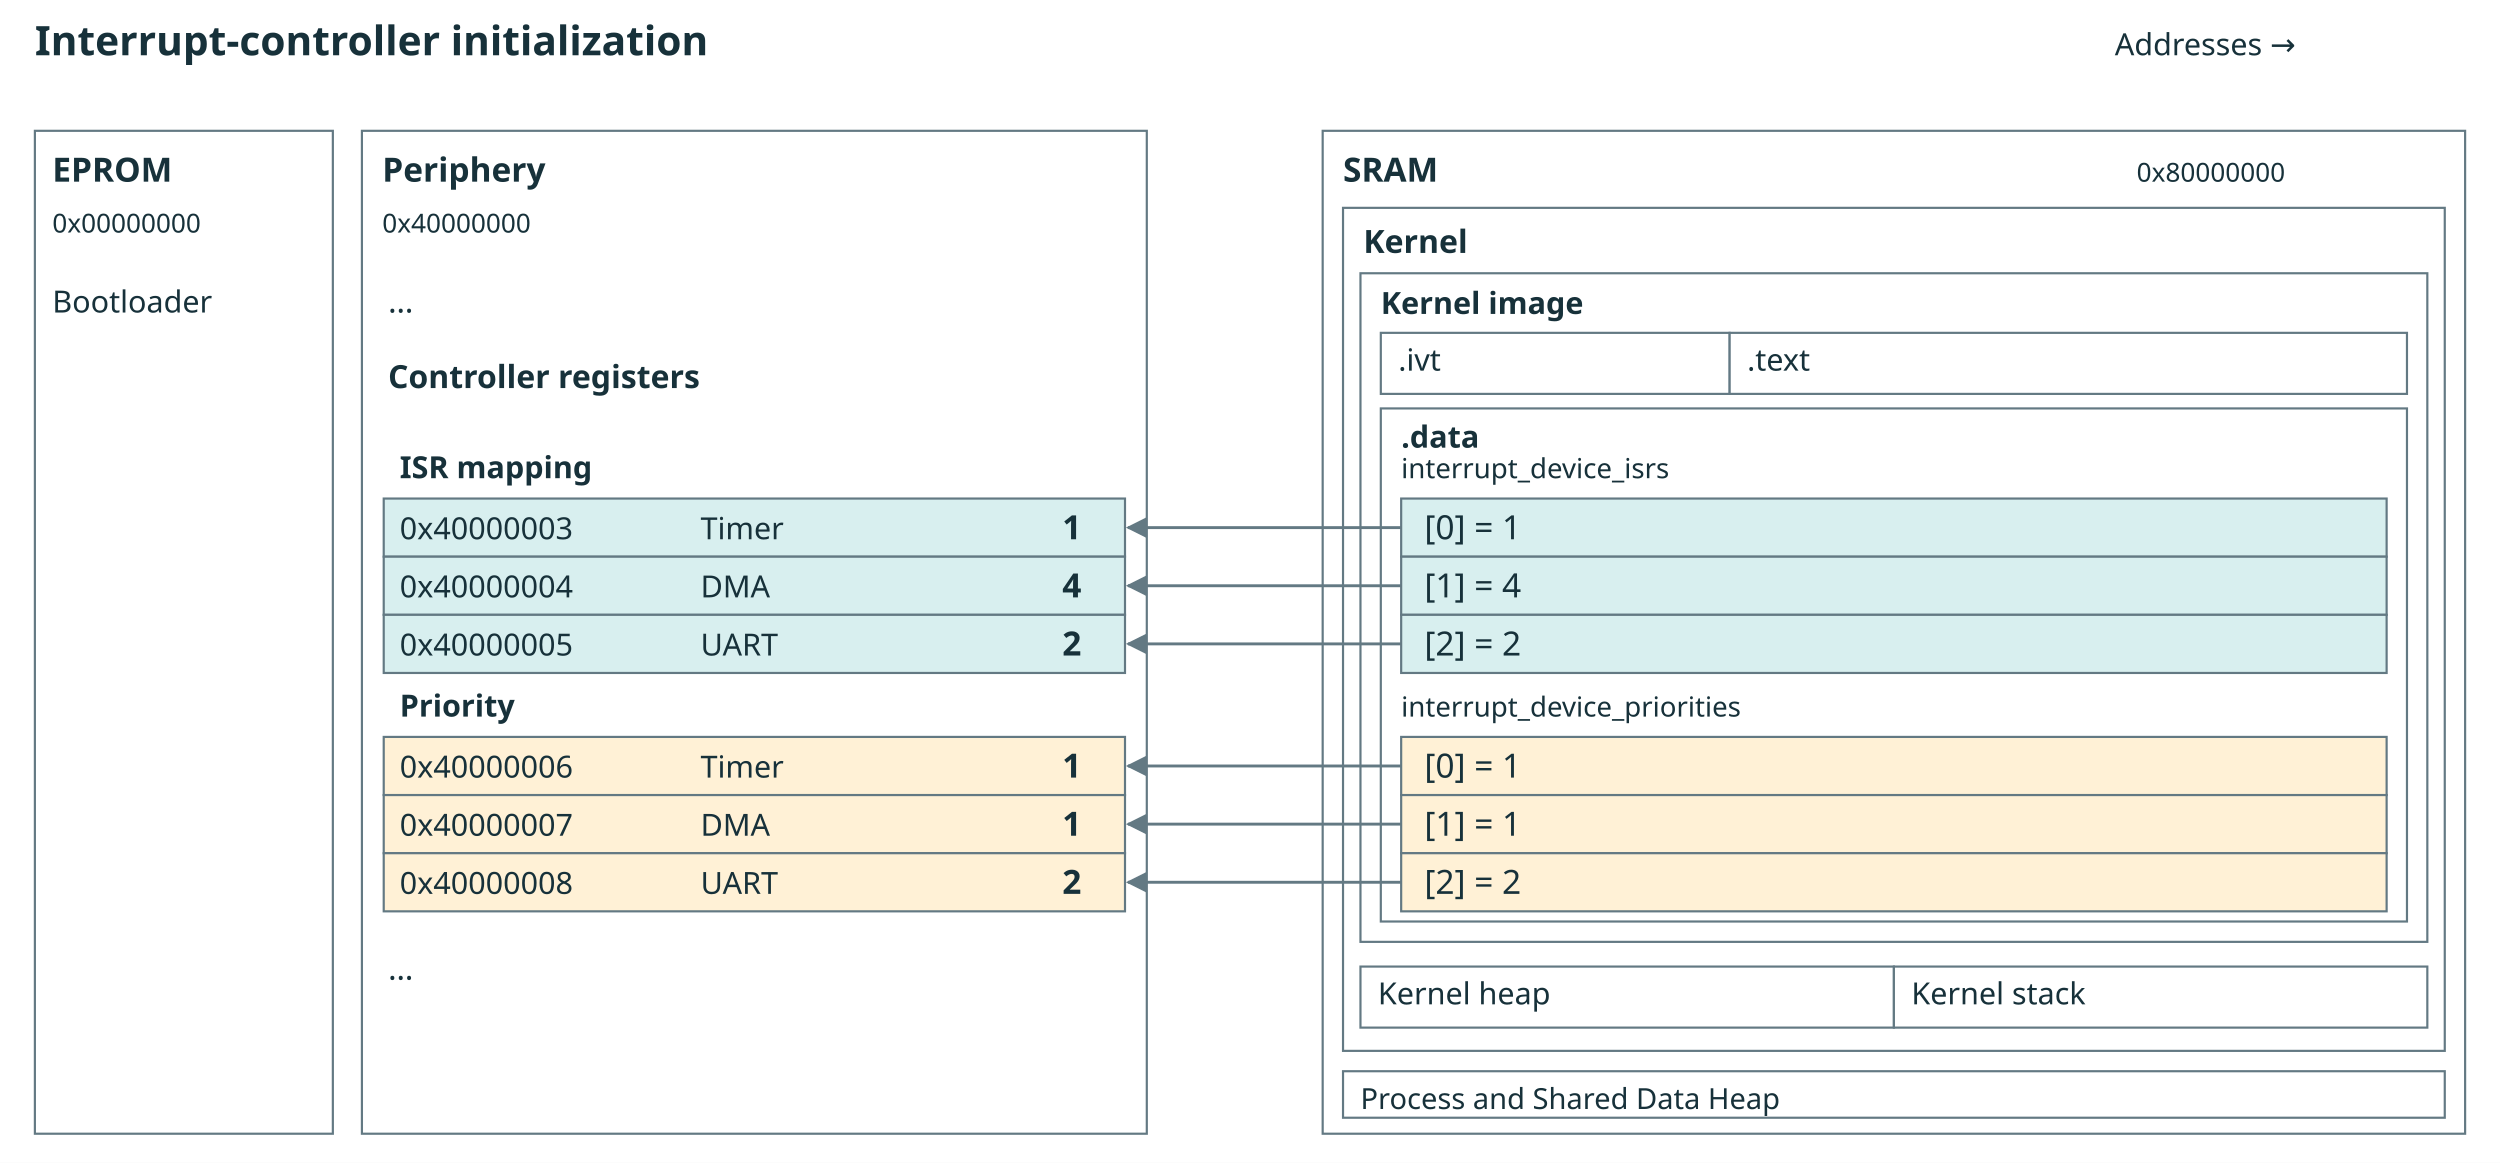
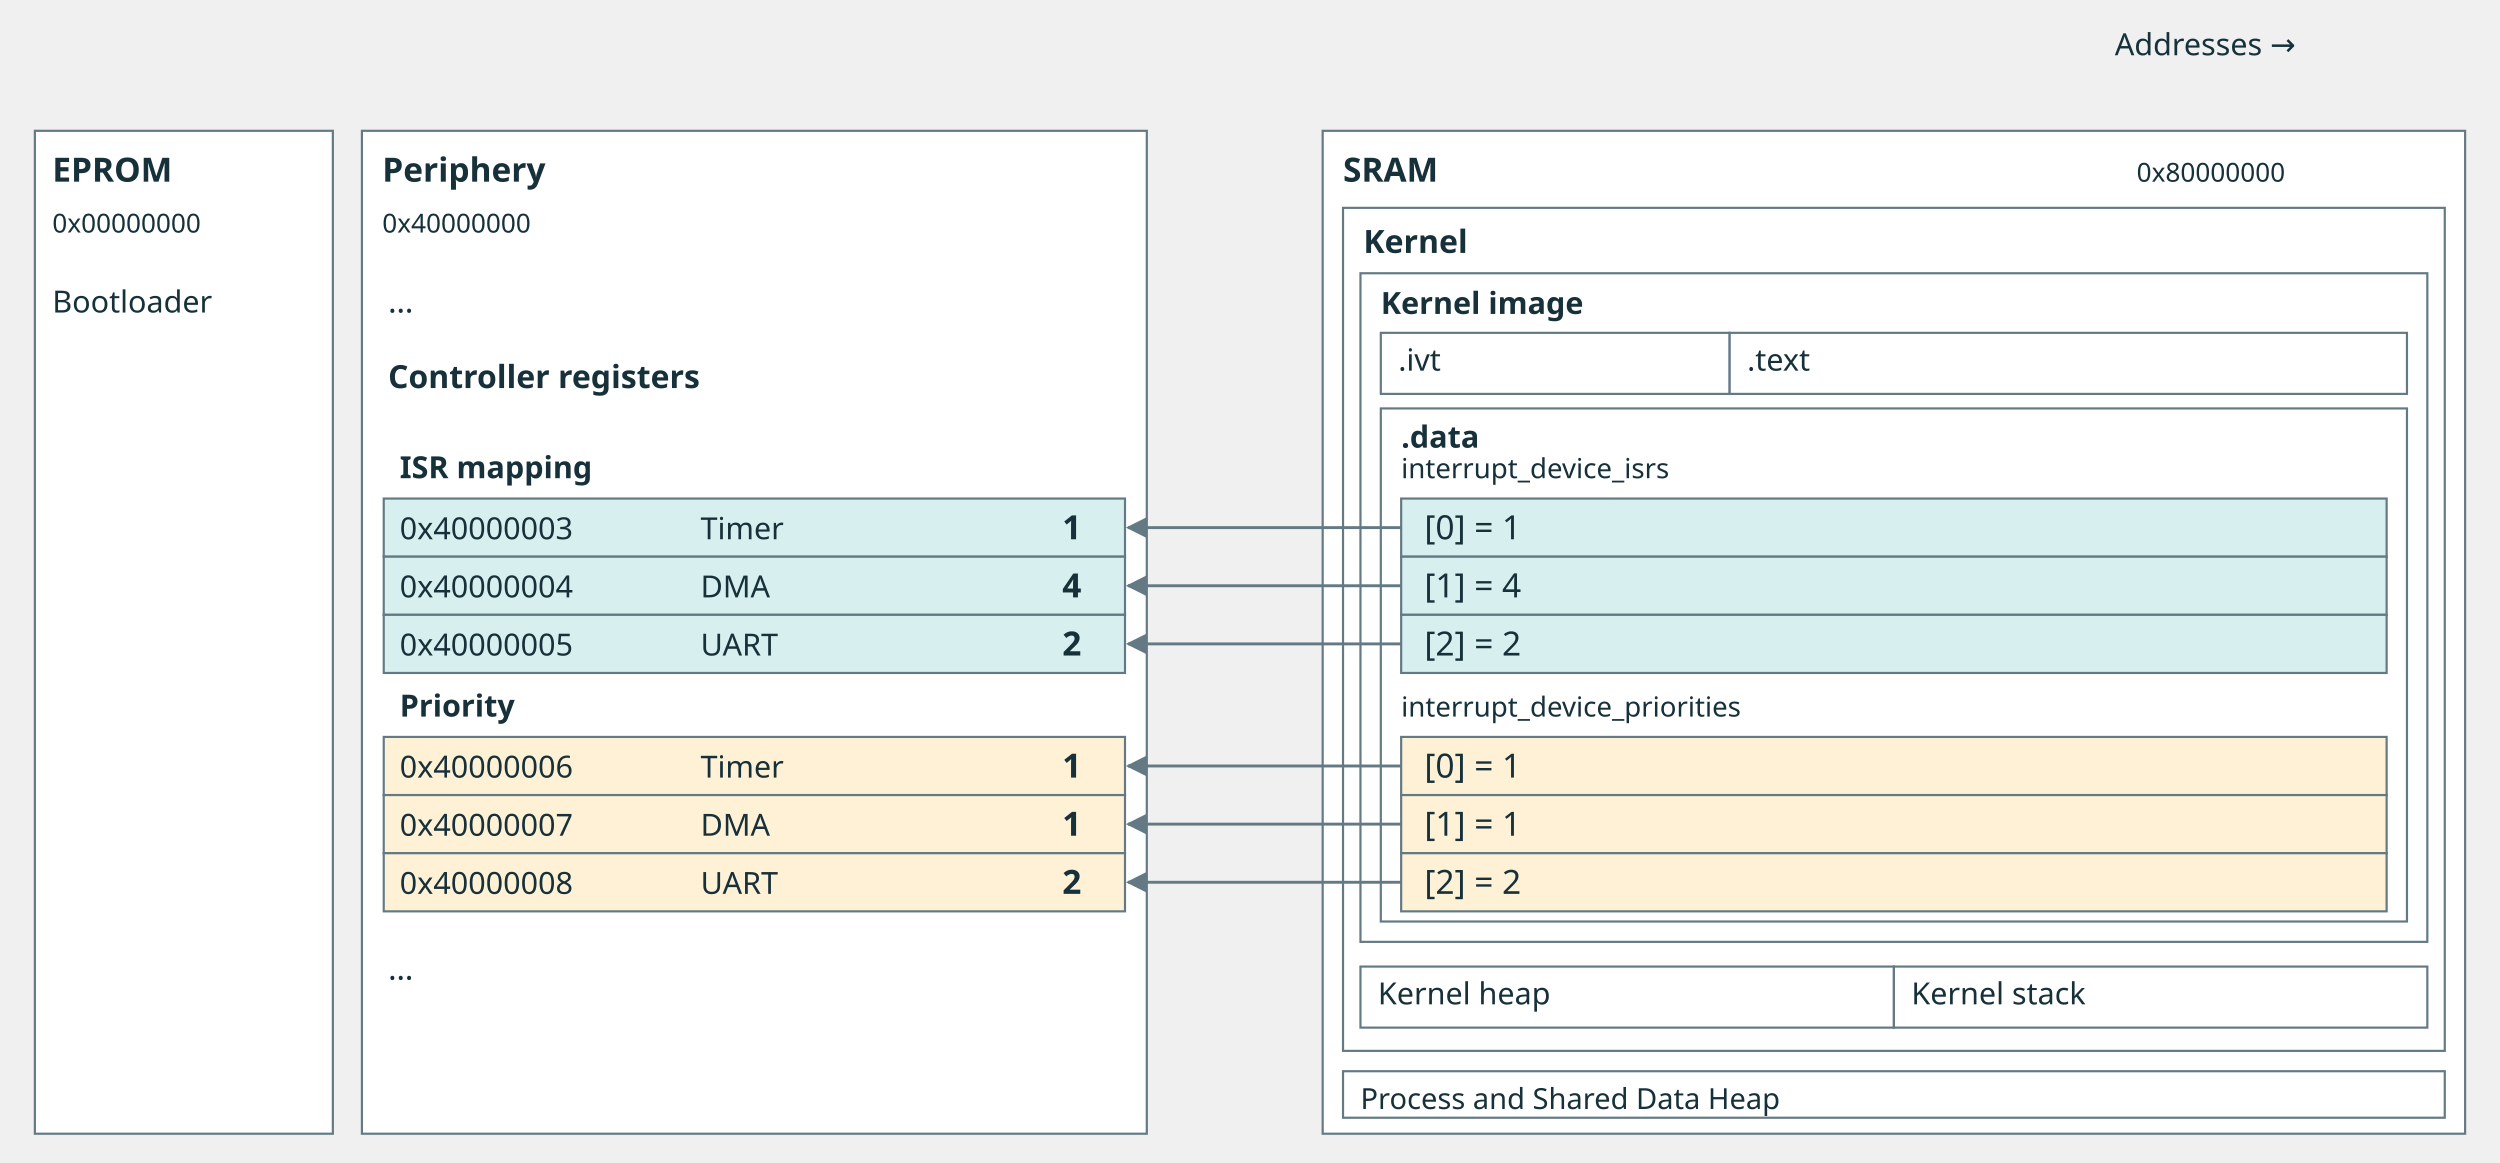
<svg xmlns="http://www.w3.org/2000/svg" width="1720" height="800" viewBox="0 0 1720 800" role="img" aria-labelledby="title desc">
  <defs>
    <marker id="arrow" viewBox="0 0 10 10" refX="9" refY="5" markerWidth="7" markerHeight="7" orient="auto-start-reverse">
      <path d="M 0 0 L 10 5 L 0 10 z" fill="#167b84" />
    </marker>
  </defs>
-   <rect width="100%" height="100%" fill="white" />
  <g font-family="Cantarell, sans-serif" fill="#17313a">
-     <text x="24" y="38" font-size="28" font-weight="bold" text-anchor="start">Interrupt-controller initialization</text>
    <text x="1455" y="38" font-size="21" font-weight="normal" text-anchor="start">Addresses →</text>
    <rect x="24" y="90" width="205" height="690" fill="#ffffff" stroke="#637983" stroke-width="1.5" />
    <text x="36" y="125" font-size="23" font-weight="bold" text-anchor="start">EPROM</text>
    <text x="36" y="160" font-size="18" font-weight="normal" text-anchor="start">0x00000000</text>
    <text x="36" y="215" font-size="21" font-weight="normal" text-anchor="start">Bootloader</text>
    <rect x="249" y="90" width="540" height="690" fill="#ffffff" stroke="#637983" stroke-width="1.5" />
    <text x="263" y="125" font-size="23" font-weight="bold" text-anchor="start">Periphery</text>
    <text x="263" y="160" font-size="18" font-weight="normal" text-anchor="start">0x40000000</text>
    <text x="267" y="215" font-size="22" font-weight="normal" text-anchor="start">…</text>
    <text x="267" y="267" font-size="22" font-weight="bold" text-anchor="start">Controller registers</text>
    <text x="275" y="329" font-size="21" font-weight="bold" text-anchor="start">ISR mapping</text>
    <text x="275" y="493" font-size="21" font-weight="bold" text-anchor="start">Priority</text>
    <text x="267" y="674" font-size="22" font-weight="normal" text-anchor="start">…</text>
    <rect x="910" y="90" width="786" height="690" fill="#ffffff" stroke="#637983" stroke-width="1.5" />
    <text x="924" y="125" font-size="23" font-weight="bold" text-anchor="start">SRAM</text>
    <text x="1470" y="125" font-size="18" font-weight="normal" text-anchor="start">0x80000000</text>
    <rect x="924" y="143" width="758" height="580" fill="#ffffff" stroke="#637983" stroke-width="1.5" />
    <text x="938" y="174" font-size="22" font-weight="bold" text-anchor="start">Kernel</text>
    <rect x="936" y="188" width="734" height="460" fill="#ffffff" stroke="#637983" stroke-width="1.5" />
    <text x="950" y="216" font-size="21" font-weight="bold" text-anchor="start">Kernel image</text>
    <rect x="950" y="229" width="240" height="42" fill="#ffffff" stroke="#637983" stroke-width="1.5" />
    <text x="962" y="255" font-size="21" font-weight="normal" text-anchor="start">.ivt</text>
    <rect x="1190" y="229" width="466" height="42" fill="#ffffff" stroke="#637983" stroke-width="1.5" />
    <text x="1202" y="255" font-size="21" font-weight="normal" text-anchor="start">.text</text>
    <rect x="950" y="281" width="706" height="353" fill="#ffffff" stroke="#637983" stroke-width="1.5" />
    <text x="964" y="308" font-size="21" font-weight="bold" text-anchor="start">.data</text>
    <text x="964" y="329" font-size="19" font-weight="normal" text-anchor="start">interrupt_device_isrs</text>
    <text x="964" y="493" font-size="19" font-weight="normal" text-anchor="start">interrupt_device_priorities</text>
    <rect x="264" y="343" width="510" height="40" fill="#d8efef" stroke="#637983" stroke-width="1.5" />
    <text x="275" y="371" font-size="21" font-weight="normal" text-anchor="start">0x40000003</text>
    <text x="482" y="371" font-size="21" font-weight="normal" text-anchor="start">Timer</text>
    <text x="744" y="371" font-size="23" font-weight="bold" text-anchor="end">1</text>
    <rect x="964" y="343" width="678" height="40" fill="#d8efef" stroke="#637983" stroke-width="1.5" />
    <text x="980" y="371" font-size="23" font-weight="normal" text-anchor="start">[0] = 1</text>
    <rect x="264" y="383" width="510" height="40" fill="#d8efef" stroke="#637983" stroke-width="1.5" />
    <text x="275" y="411" font-size="21" font-weight="normal" text-anchor="start">0x40000004</text>
    <text x="482" y="411" font-size="21" font-weight="normal" text-anchor="start">DMA</text>
    <text x="744" y="411" font-size="23" font-weight="bold" text-anchor="end">4</text>
    <rect x="964" y="383" width="678" height="40" fill="#d8efef" stroke="#637983" stroke-width="1.5" />
    <text x="980" y="411" font-size="23" font-weight="normal" text-anchor="start">[1] = 4</text>
    <rect x="264" y="423" width="510" height="40" fill="#d8efef" stroke="#637983" stroke-width="1.5" />
    <text x="275" y="451" font-size="21" font-weight="normal" text-anchor="start">0x40000005</text>
    <text x="482" y="451" font-size="21" font-weight="normal" text-anchor="start">UART</text>
    <text x="744" y="451" font-size="23" font-weight="bold" text-anchor="end">2</text>
    <rect x="964" y="423" width="678" height="40" fill="#d8efef" stroke="#637983" stroke-width="1.5" />
    <text x="980" y="451" font-size="23" font-weight="normal" text-anchor="start">[2] = 2</text>
    <rect x="264" y="507" width="510" height="40" fill="#fff1d6" stroke="#637983" stroke-width="1.5" />
    <text x="275" y="535" font-size="21" font-weight="normal" text-anchor="start">0x40000006</text>
    <text x="482" y="535" font-size="21" font-weight="normal" text-anchor="start">Timer</text>
    <text x="744" y="535" font-size="23" font-weight="bold" text-anchor="end">1</text>
    <rect x="964" y="507" width="678" height="40" fill="#fff1d6" stroke="#637983" stroke-width="1.5" />
    <text x="980" y="535" font-size="23" font-weight="normal" text-anchor="start">[0] = 1</text>
    <rect x="264" y="547" width="510" height="40" fill="#fff1d6" stroke="#637983" stroke-width="1.5" />
    <text x="275" y="575" font-size="21" font-weight="normal" text-anchor="start">0x40000007</text>
    <text x="482" y="575" font-size="21" font-weight="normal" text-anchor="start">DMA</text>
    <text x="744" y="575" font-size="23" font-weight="bold" text-anchor="end">1</text>
    <rect x="964" y="547" width="678" height="40" fill="#fff1d6" stroke="#637983" stroke-width="1.5" />
    <text x="980" y="575" font-size="23" font-weight="normal" text-anchor="start">[1] = 1</text>
    <rect x="264" y="587" width="510" height="40" fill="#fff1d6" stroke="#637983" stroke-width="1.5" />
    <text x="275" y="615" font-size="21" font-weight="normal" text-anchor="start">0x40000008</text>
    <text x="482" y="615" font-size="21" font-weight="normal" text-anchor="start">UART</text>
    <text x="744" y="615" font-size="23" font-weight="bold" text-anchor="end">2</text>
    <rect x="964" y="587" width="678" height="40" fill="#fff1d6" stroke="#637983" stroke-width="1.5" />
    <text x="980" y="615" font-size="23" font-weight="normal" text-anchor="start">[2] = 2</text>
    <rect x="936" y="665" width="367" height="42" fill="#ffffff" stroke="#637983" stroke-width="1.5" />
    <text x="948" y="691" font-size="21" font-weight="normal" text-anchor="start">Kernel heap</text>
    <rect x="1303" y="665" width="367" height="42" fill="#ffffff" stroke="#637983" stroke-width="1.5" />
    <text x="1315" y="691" font-size="21" font-weight="normal" text-anchor="start">Kernel stack</text>
    <rect x="924" y="737" width="758" height="32" fill="#ffffff" stroke="#637983" stroke-width="1.5" />
    <text x="936" y="763" font-size="20" font-weight="normal" text-anchor="start">Process and Shared Data Heap</text>
    <defs>
      <marker id="write-arrow" viewBox="0 0 10 10" refX="9" refY="5" markerWidth="7" markerHeight="7" orient="auto">
        <path d="M 0 0 L 10 5 L 0 10 z" fill="#637983" />
      </marker>
    </defs>
    <path d="M 964 363 L 776 363" fill="none" stroke="#637983" stroke-width="2" marker-end="url(#write-arrow)" />
    <path d="M 964 403 L 776 403" fill="none" stroke="#637983" stroke-width="2" marker-end="url(#write-arrow)" />
    <path d="M 964 443 L 776 443" fill="none" stroke="#637983" stroke-width="2" marker-end="url(#write-arrow)" />
    <path d="M 964 527 L 776 527" fill="none" stroke="#637983" stroke-width="2" marker-end="url(#write-arrow)" />
    <path d="M 964 567 L 776 567" fill="none" stroke="#637983" stroke-width="2" marker-end="url(#write-arrow)" />
    <path d="M 964 607 L 776 607" fill="none" stroke="#637983" stroke-width="2" marker-end="url(#write-arrow)" />
  </g>
</svg>
